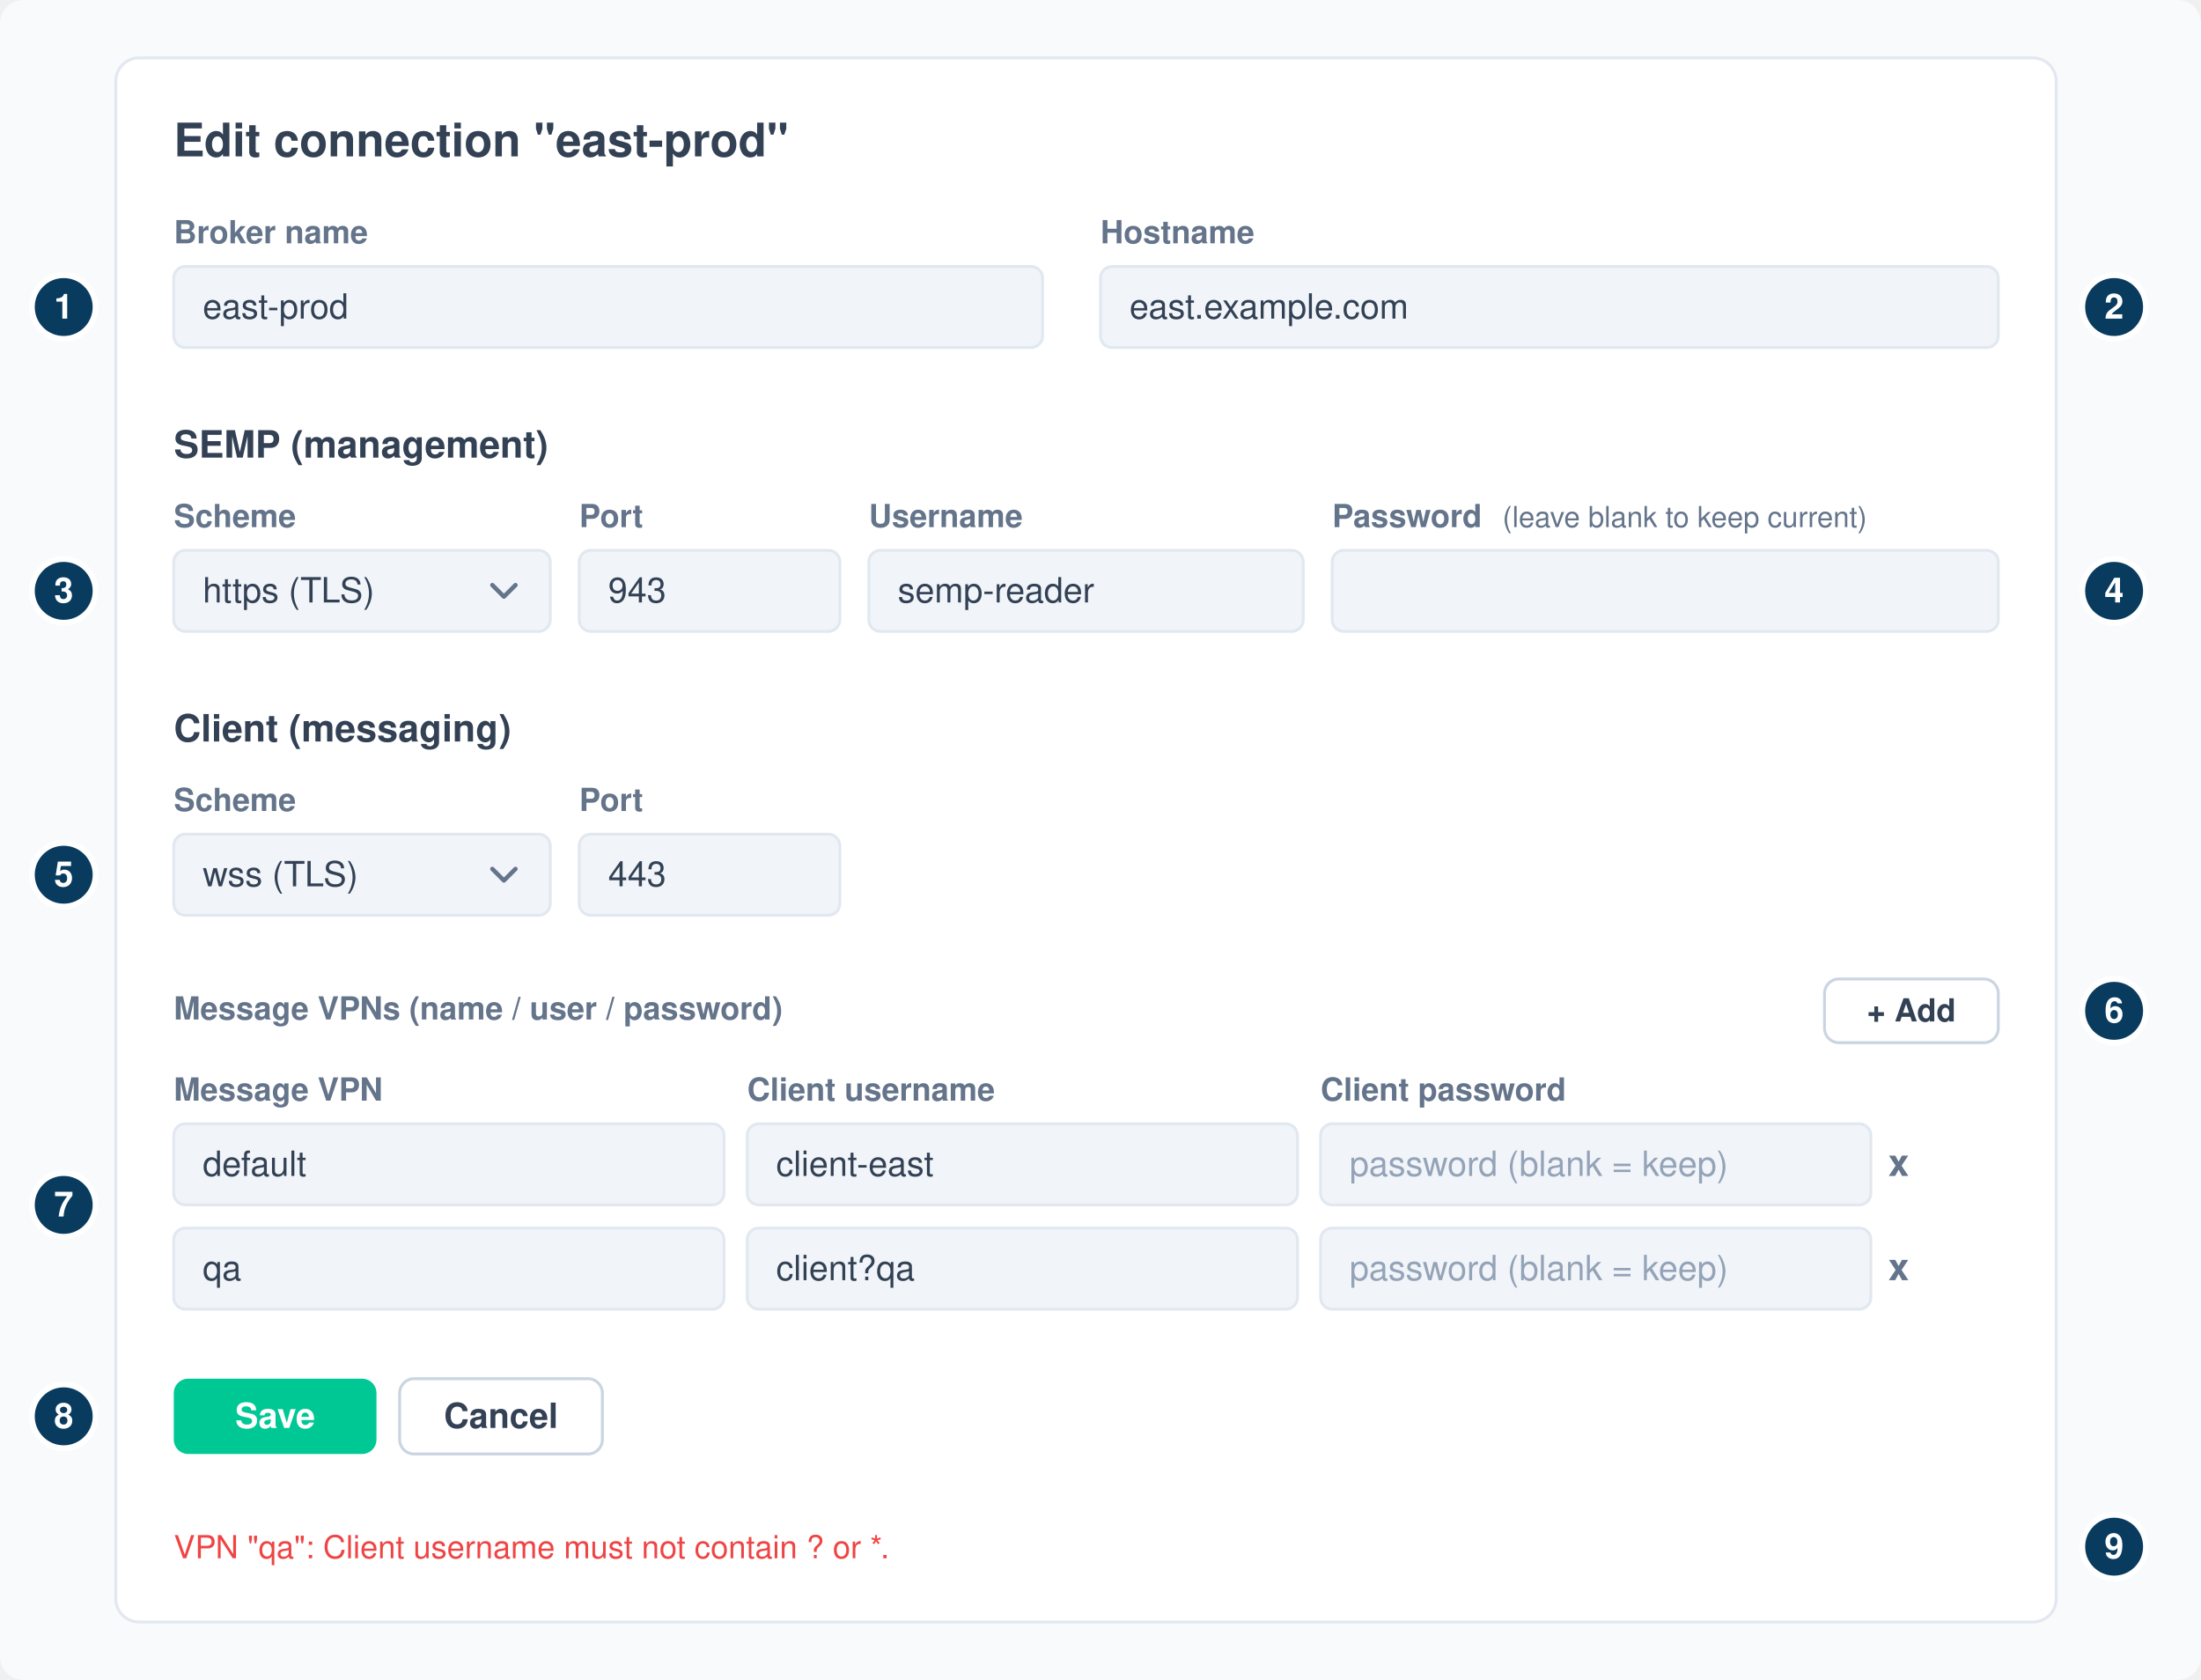
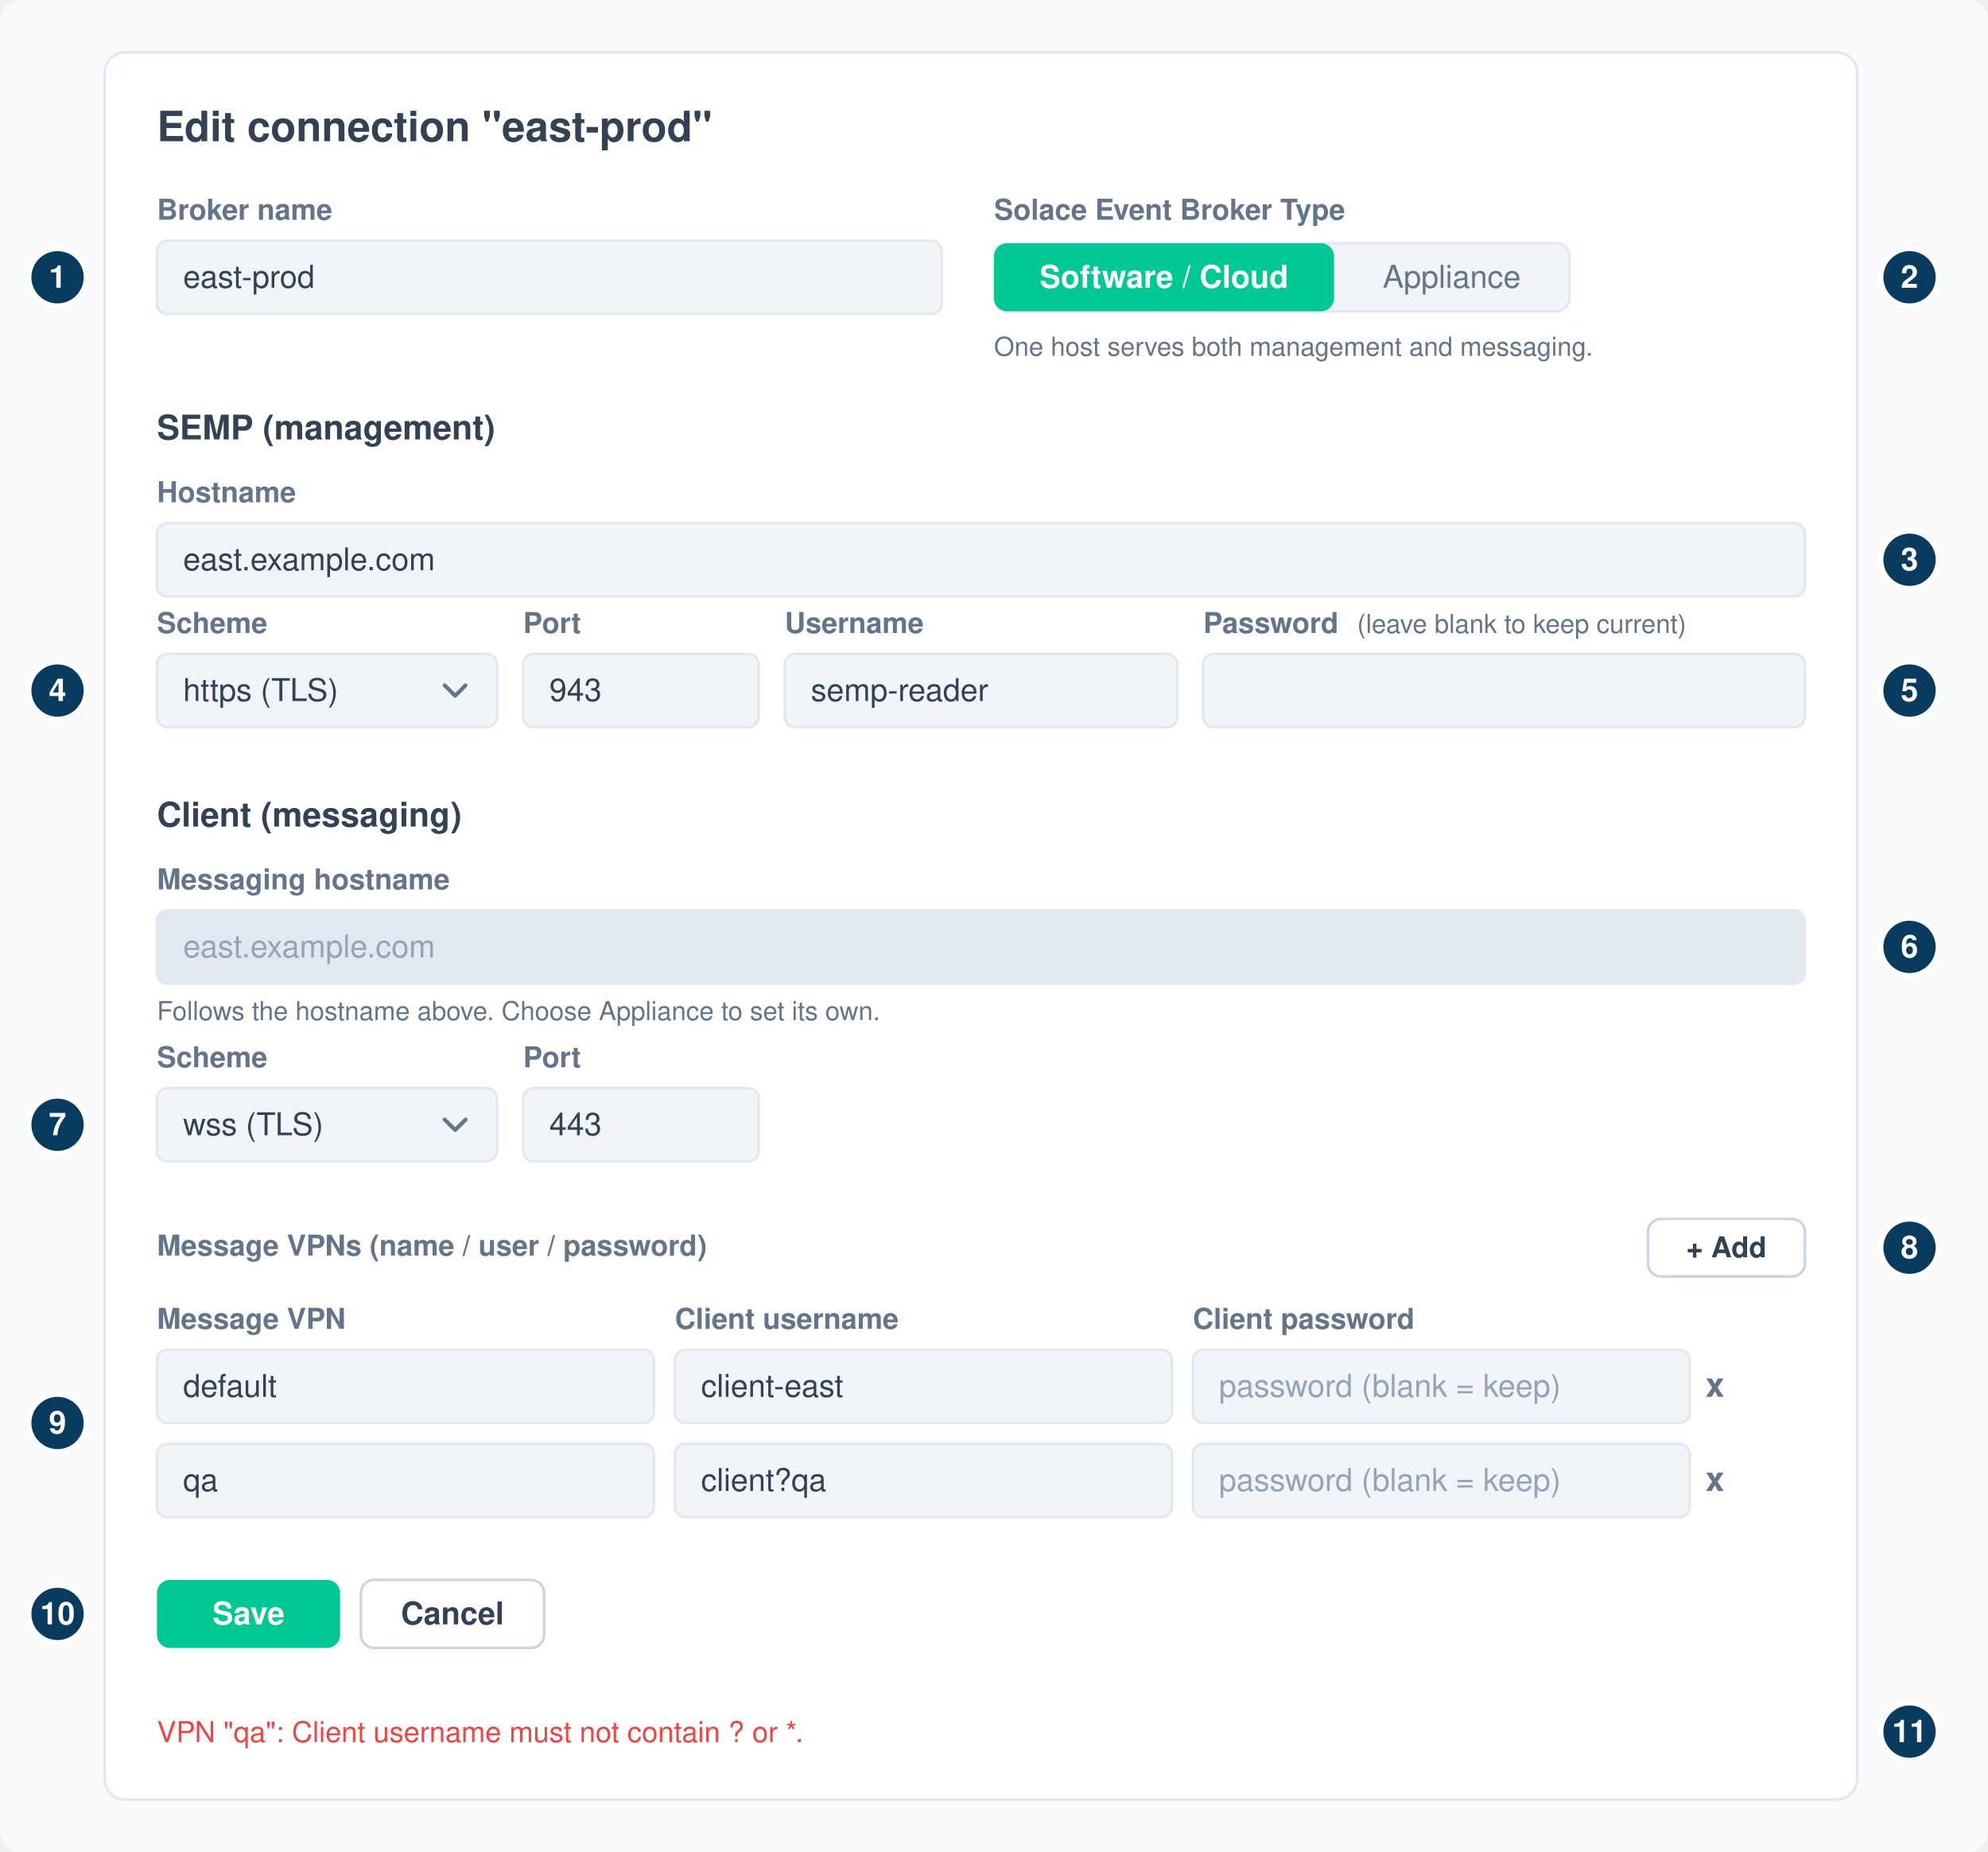
- <svg xmlns="http://www.w3.org/2000/svg" viewBox="0 0 760 580" width="760" height="580" font-family="Segoe UI, Helvetica, Arial, sans-serif" font-size="12" fill="#334155" stroke-linecap="round" stroke-linejoin="round">
-   <rect x="0" y="0" width="760" height="580" fill="#f8fafc" rx="8" />
-   <rect x="40" y="20" width="670" height="540" fill="#ffffff" rx="8" stroke="#e2e8f0" />
+ <svg xmlns="http://www.w3.org/2000/svg" viewBox="0 0 760 708" width="760" height="708" font-family="Segoe UI, Helvetica, Arial, sans-serif" font-size="12" fill="#334155" stroke-linecap="round" stroke-linejoin="round">
+   <rect x="0" y="0" width="760" height="708" fill="#f8fafc" rx="8" />
+   <rect x="40" y="20" width="670" height="668" fill="#ffffff" rx="8" stroke="#e2e8f0" />
  <text x="60" y="54" font-size="16" font-weight="700">Edit connection "east-prod"</text>
  <text x="60" y="84" font-size="11" fill="#64748b" font-weight="700">Broker name</text>
  <rect x="60" y="92" width="300" height="28" fill="#f1f5f9" rx="4" stroke="#e2e8f0" />
  <text x="70" y="110">east-prod</text>
-   <text x="380" y="84" font-size="11" fill="#64748b" font-weight="700">Hostname</text>
-   <rect x="380" y="92" width="310" height="28" fill="#f1f5f9" rx="4" stroke="#e2e8f0" />
-   <text x="390" y="110">east.example.com</text>
+   <text x="380" y="84" font-size="11" fill="#64748b" font-weight="700">Solace Event Broker Type</text>
+   <rect x="380" y="93" width="220" height="26" fill="#f1f5f9" rx="5" stroke="#e2e8f0" />
+   <rect x="380" y="93" width="130" height="26" fill="#00C895" rx="5" />
+   <text x="445" y="110" fill="#ffffff" font-weight="700" text-anchor="middle">Software / Cloud</text>
+   <text x="555" y="110" fill="#64748b" text-anchor="middle">Appliance</text>
+   <text x="380" y="136" font-size="10" fill="#64748b">One host serves both management and messaging.</text>
  <circle cx="22" cy="106" r="11" fill="#093B5F" stroke="#ffffff" stroke-width="2" />
  <text x="22" y="110" font-weight="700" fill="#ffffff" text-anchor="middle">1</text>
  <circle cx="730" cy="106" r="11" fill="#093B5F" stroke="#ffffff" stroke-width="2" />
  <text x="730" y="110" font-weight="700" fill="#ffffff" text-anchor="middle">2</text>
-   <text x="60" y="158" font-size="13" font-weight="700">SEMP (management)</text>
-   <text x="60" y="182" font-size="11" fill="#64748b" font-weight="700">Scheme</text>
-   <rect x="60" y="190" width="130" height="28" fill="#f1f5f9" rx="4" stroke="#e2e8f0" />
-   <text x="70" y="208">https (TLS)</text>
-   <path d="M170 202 l4 4 l4 -4" fill="none" stroke="#64748b" stroke-width="1.5" />
-   <text x="200" y="182" font-size="11" fill="#64748b" font-weight="700">Port</text>
-   <rect x="200" y="190" width="90" height="28" fill="#f1f5f9" rx="4" stroke="#e2e8f0" />
-   <text x="210" y="208">943</text>
-   <text x="300" y="182" font-size="11" fill="#64748b" font-weight="700">Username</text>
-   <rect x="300" y="190" width="150" height="28" fill="#f1f5f9" rx="4" stroke="#e2e8f0" />
-   <text x="310" y="208">semp-reader</text>
-   <text x="460" y="182" font-size="11" fill="#64748b" font-weight="700">Password</text>
-   <text x="518.8" y="182" font-size="10" fill="#64748b">(leave blank to keep current)</text>
-   <rect x="460" y="190" width="230" height="28" fill="#f1f5f9" rx="4" stroke="#e2e8f0" />
-   <circle cx="22" cy="204" r="11" fill="#093B5F" stroke="#ffffff" stroke-width="2" />
-   <text x="22" y="208" font-weight="700" fill="#ffffff" text-anchor="middle">3</text>
-   <circle cx="730" cy="204" r="11" fill="#093B5F" stroke="#ffffff" stroke-width="2" />
-   <text x="730" y="208" font-weight="700" fill="#ffffff" text-anchor="middle">4</text>
-   <text x="60" y="256" font-size="13" font-weight="700">Client (messaging)</text>
-   <text x="60" y="280" font-size="11" fill="#64748b" font-weight="700">Scheme</text>
-   <rect x="60" y="288" width="130" height="28" fill="#f1f5f9" rx="4" stroke="#e2e8f0" />
-   <text x="70" y="306">wss (TLS)</text>
-   <path d="M170 300 l4 4 l4 -4" fill="none" stroke="#64748b" stroke-width="1.5" />
-   <text x="200" y="280" font-size="11" fill="#64748b" font-weight="700">Port</text>
-   <rect x="200" y="288" width="90" height="28" fill="#f1f5f9" rx="4" stroke="#e2e8f0" />
-   <text x="210" y="306">443</text>
-   <circle cx="22" cy="302" r="11" fill="#093B5F" stroke="#ffffff" stroke-width="2" />
-   <text x="22" y="306" font-weight="700" fill="#ffffff" text-anchor="middle">5</text>
-   <text x="60" y="352" font-size="11" fill="#64748b" font-weight="700">Message VPNs (name / user / password)</text>
-   <rect x="630" y="338" width="60" height="22" fill="#ffffff" rx="5" stroke="#cbd5e1" />
-   <text x="660" y="352.667" font-size="11" font-weight="700" text-anchor="middle">+ Add</text>
-   <circle cx="730" cy="349" r="11" fill="#093B5F" stroke="#ffffff" stroke-width="2" />
-   <text x="730" y="353" font-weight="700" fill="#ffffff" text-anchor="middle">6</text>
-   <text x="60" y="380" font-size="11" fill="#64748b" font-weight="700">Message VPN</text>
-   <text x="258" y="380" font-size="11" fill="#64748b" font-weight="700">Client username</text>
-   <text x="456" y="380" font-size="11" fill="#64748b" font-weight="700">Client password</text>
-   <rect x="60" y="388" width="190" height="28" fill="#f1f5f9" rx="4" stroke="#e2e8f0" />
-   <text x="70" y="406">default</text>
-   <rect x="258" y="388" width="190" height="28" fill="#f1f5f9" rx="4" stroke="#e2e8f0" />
-   <text x="268" y="406">client-east</text>
-   <rect x="456" y="388" width="190" height="28" fill="#f1f5f9" rx="4" stroke="#e2e8f0" />
-   <text x="466" y="406" fill="#94a3b8">password (blank = keep)</text>
-   <text x="652" y="406" font-size="13" fill="#64748b" font-weight="700">x</text>
-   <rect x="60" y="424" width="190" height="28" fill="#f1f5f9" rx="4" stroke="#e2e8f0" />
-   <text x="70" y="442">qa</text>
-   <rect x="258" y="424" width="190" height="28" fill="#f1f5f9" rx="4" stroke="#e2e8f0" />
-   <text x="268" y="442">client?qa</text>
-   <rect x="456" y="424" width="190" height="28" fill="#f1f5f9" rx="4" stroke="#e2e8f0" />
-   <text x="466" y="442" fill="#94a3b8">password (blank = keep)</text>
-   <text x="652" y="442" font-size="13" fill="#64748b" font-weight="700">x</text>
-   <circle cx="22" cy="416" r="11" fill="#093B5F" stroke="#ffffff" stroke-width="2" />
-   <text x="22" y="420" font-weight="700" fill="#ffffff" text-anchor="middle">7</text>
-   <rect x="60" y="476" width="70" height="26" fill="#00C895" rx="5" />
-   <text x="95" y="493" fill="#ffffff" font-weight="700" text-anchor="middle">Save</text>
-   <rect x="138" y="476" width="70" height="26" fill="#ffffff" rx="5" stroke="#cbd5e1" />
-   <text x="173" y="493" font-weight="700" text-anchor="middle">Cancel</text>
-   <circle cx="22" cy="489" r="11" fill="#093B5F" stroke="#ffffff" stroke-width="2" />
-   <text x="22" y="493" font-weight="700" fill="#ffffff" text-anchor="middle">8</text>
-   <text x="60" y="538" font-size="11" fill="#ef4444">VPN "qa": Client username must not contain ? or *.</text>
-   <circle cx="730" cy="534" r="11" fill="#093B5F" stroke="#ffffff" stroke-width="2" />
-   <text x="730" y="538" font-weight="700" fill="#ffffff" text-anchor="middle">9</text>
+   <text x="60" y="168" font-size="13" font-weight="700">SEMP (management)</text>
+   <text x="60" y="192" font-size="11" fill="#64748b" font-weight="700">Hostname</text>
+   <rect x="60" y="200" width="630" height="28" fill="#f1f5f9" rx="4" stroke="#e2e8f0" />
+   <text x="70" y="218">east.example.com</text>
+   <circle cx="730" cy="214" r="11" fill="#093B5F" stroke="#ffffff" stroke-width="2" />
+   <text x="730" y="218" font-weight="700" fill="#ffffff" text-anchor="middle">3</text>
+   <text x="60" y="242" font-size="11" fill="#64748b" font-weight="700">Scheme</text>
+   <rect x="60" y="250" width="130" height="28" fill="#f1f5f9" rx="4" stroke="#e2e8f0" />
+   <text x="70" y="268">https (TLS)</text>
+   <path d="M170 262 l4 4 l4 -4" fill="none" stroke="#64748b" stroke-width="1.5" />
+   <text x="200" y="242" font-size="11" fill="#64748b" font-weight="700">Port</text>
+   <rect x="200" y="250" width="90" height="28" fill="#f1f5f9" rx="4" stroke="#e2e8f0" />
+   <text x="210" y="268">943</text>
+   <text x="300" y="242" font-size="11" fill="#64748b" font-weight="700">Username</text>
+   <rect x="300" y="250" width="150" height="28" fill="#f1f5f9" rx="4" stroke="#e2e8f0" />
+   <text x="310" y="268">semp-reader</text>
+   <text x="460" y="242" font-size="11" fill="#64748b" font-weight="700">Password</text>
+   <text x="518.8" y="242" font-size="10" fill="#64748b">(leave blank to keep current)</text>
+   <rect x="460" y="250" width="230" height="28" fill="#f1f5f9" rx="4" stroke="#e2e8f0" />
+   <circle cx="22" cy="264" r="11" fill="#093B5F" stroke="#ffffff" stroke-width="2" />
+   <text x="22" y="268" font-weight="700" fill="#ffffff" text-anchor="middle">4</text>
+   <circle cx="730" cy="264" r="11" fill="#093B5F" stroke="#ffffff" stroke-width="2" />
+   <text x="730" y="268" font-weight="700" fill="#ffffff" text-anchor="middle">5</text>
+   <text x="60" y="316" font-size="13" font-weight="700">Client (messaging)</text>
+   <text x="60" y="340" font-size="11" fill="#64748b" font-weight="700">Messaging hostname</text>
+   <rect x="60" y="348" width="630" height="28" fill="#e2e8f0" rx="4" stroke="#e2e8f0" />
+   <text x="70" y="366" fill="#94a3b8">east.example.com</text>
+   <text x="60" y="390" font-size="10" fill="#64748b">Follows the hostname above. Choose Appliance to set its own.</text>
+   <circle cx="730" cy="362" r="11" fill="#093B5F" stroke="#ffffff" stroke-width="2" />
+   <text x="730" y="366" font-weight="700" fill="#ffffff" text-anchor="middle">6</text>
+   <text x="60" y="408" font-size="11" fill="#64748b" font-weight="700">Scheme</text>
+   <rect x="60" y="416" width="130" height="28" fill="#f1f5f9" rx="4" stroke="#e2e8f0" />
+   <text x="70" y="434">wss (TLS)</text>
+   <path d="M170 428 l4 4 l4 -4" fill="none" stroke="#64748b" stroke-width="1.5" />
+   <text x="200" y="408" font-size="11" fill="#64748b" font-weight="700">Port</text>
+   <rect x="200" y="416" width="90" height="28" fill="#f1f5f9" rx="4" stroke="#e2e8f0" />
+   <text x="210" y="434">443</text>
+   <circle cx="22" cy="430" r="11" fill="#093B5F" stroke="#ffffff" stroke-width="2" />
+   <text x="22" y="434" font-weight="700" fill="#ffffff" text-anchor="middle">7</text>
+   <text x="60" y="480" font-size="11" fill="#64748b" font-weight="700">Message VPNs (name / user / password)</text>
+   <rect x="630" y="466" width="60" height="22" fill="#ffffff" rx="5" stroke="#cbd5e1" />
+   <text x="660" y="480.667" font-size="11" font-weight="700" text-anchor="middle">+ Add</text>
+   <circle cx="730" cy="477" r="11" fill="#093B5F" stroke="#ffffff" stroke-width="2" />
+   <text x="730" y="481" font-weight="700" fill="#ffffff" text-anchor="middle">8</text>
+   <text x="60" y="508" font-size="11" fill="#64748b" font-weight="700">Message VPN</text>
+   <text x="258" y="508" font-size="11" fill="#64748b" font-weight="700">Client username</text>
+   <text x="456" y="508" font-size="11" fill="#64748b" font-weight="700">Client password</text>
+   <rect x="60" y="516" width="190" height="28" fill="#f1f5f9" rx="4" stroke="#e2e8f0" />
+   <text x="70" y="534">default</text>
+   <rect x="258" y="516" width="190" height="28" fill="#f1f5f9" rx="4" stroke="#e2e8f0" />
+   <text x="268" y="534">client-east</text>
+   <rect x="456" y="516" width="190" height="28" fill="#f1f5f9" rx="4" stroke="#e2e8f0" />
+   <text x="466" y="534" fill="#94a3b8">password (blank = keep)</text>
+   <text x="652" y="534" font-size="13" fill="#64748b" font-weight="700">x</text>
+   <rect x="60" y="552" width="190" height="28" fill="#f1f5f9" rx="4" stroke="#e2e8f0" />
+   <text x="70" y="570">qa</text>
+   <rect x="258" y="552" width="190" height="28" fill="#f1f5f9" rx="4" stroke="#e2e8f0" />
+   <text x="268" y="570">client?qa</text>
+   <rect x="456" y="552" width="190" height="28" fill="#f1f5f9" rx="4" stroke="#e2e8f0" />
+   <text x="466" y="570" fill="#94a3b8">password (blank = keep)</text>
+   <text x="652" y="570" font-size="13" fill="#64748b" font-weight="700">x</text>
+   <circle cx="22" cy="544" r="11" fill="#093B5F" stroke="#ffffff" stroke-width="2" />
+   <text x="22" y="548" font-weight="700" fill="#ffffff" text-anchor="middle">9</text>
+   <rect x="60" y="604" width="70" height="26" fill="#00C895" rx="5" />
+   <text x="95" y="621" fill="#ffffff" font-weight="700" text-anchor="middle">Save</text>
+   <rect x="138" y="604" width="70" height="26" fill="#ffffff" rx="5" stroke="#cbd5e1" />
+   <text x="173" y="621" font-weight="700" text-anchor="middle">Cancel</text>
+   <circle cx="22" cy="617" r="11" fill="#093B5F" stroke="#ffffff" stroke-width="2" />
+   <text x="22" y="621" font-weight="700" fill="#ffffff" text-anchor="middle">10</text>
+   <text x="60" y="666" font-size="11" fill="#ef4444">VPN "qa": Client username must not contain ? or *.</text>
+   <circle cx="730" cy="662" r="11" fill="#093B5F" stroke="#ffffff" stroke-width="2" />
+   <text x="730" y="666" font-weight="700" fill="#ffffff" text-anchor="middle">11</text>
</svg>
